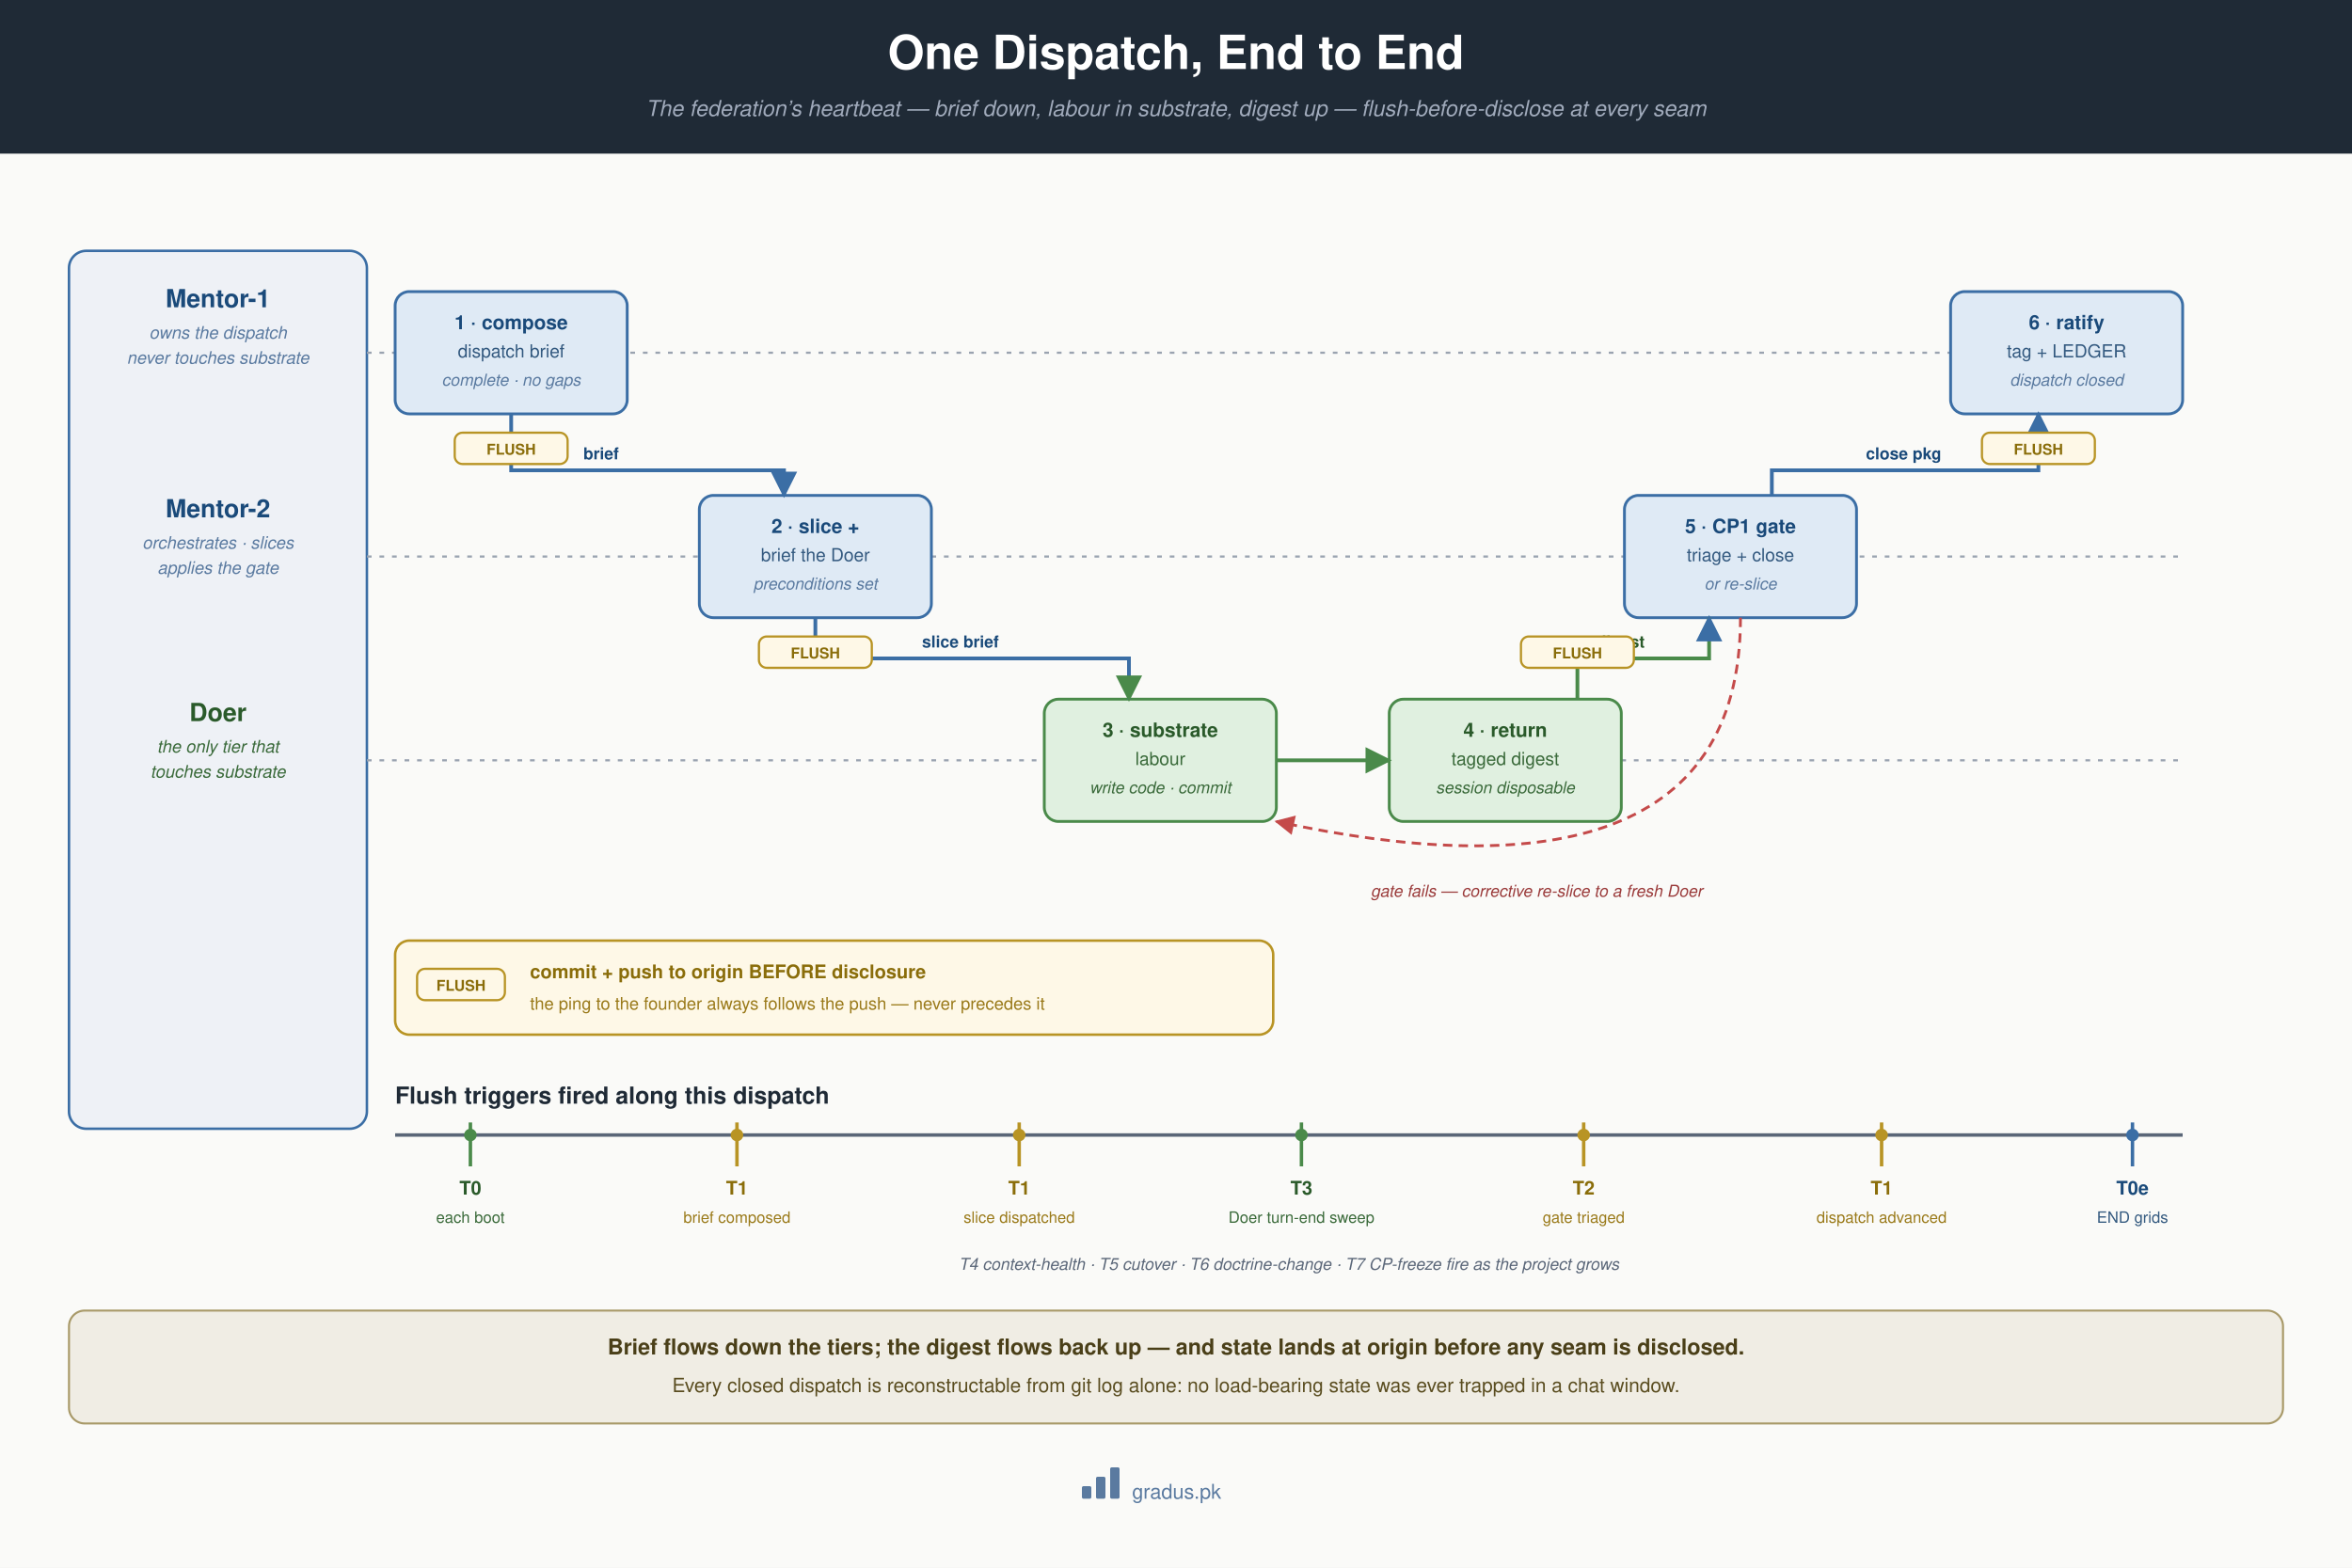
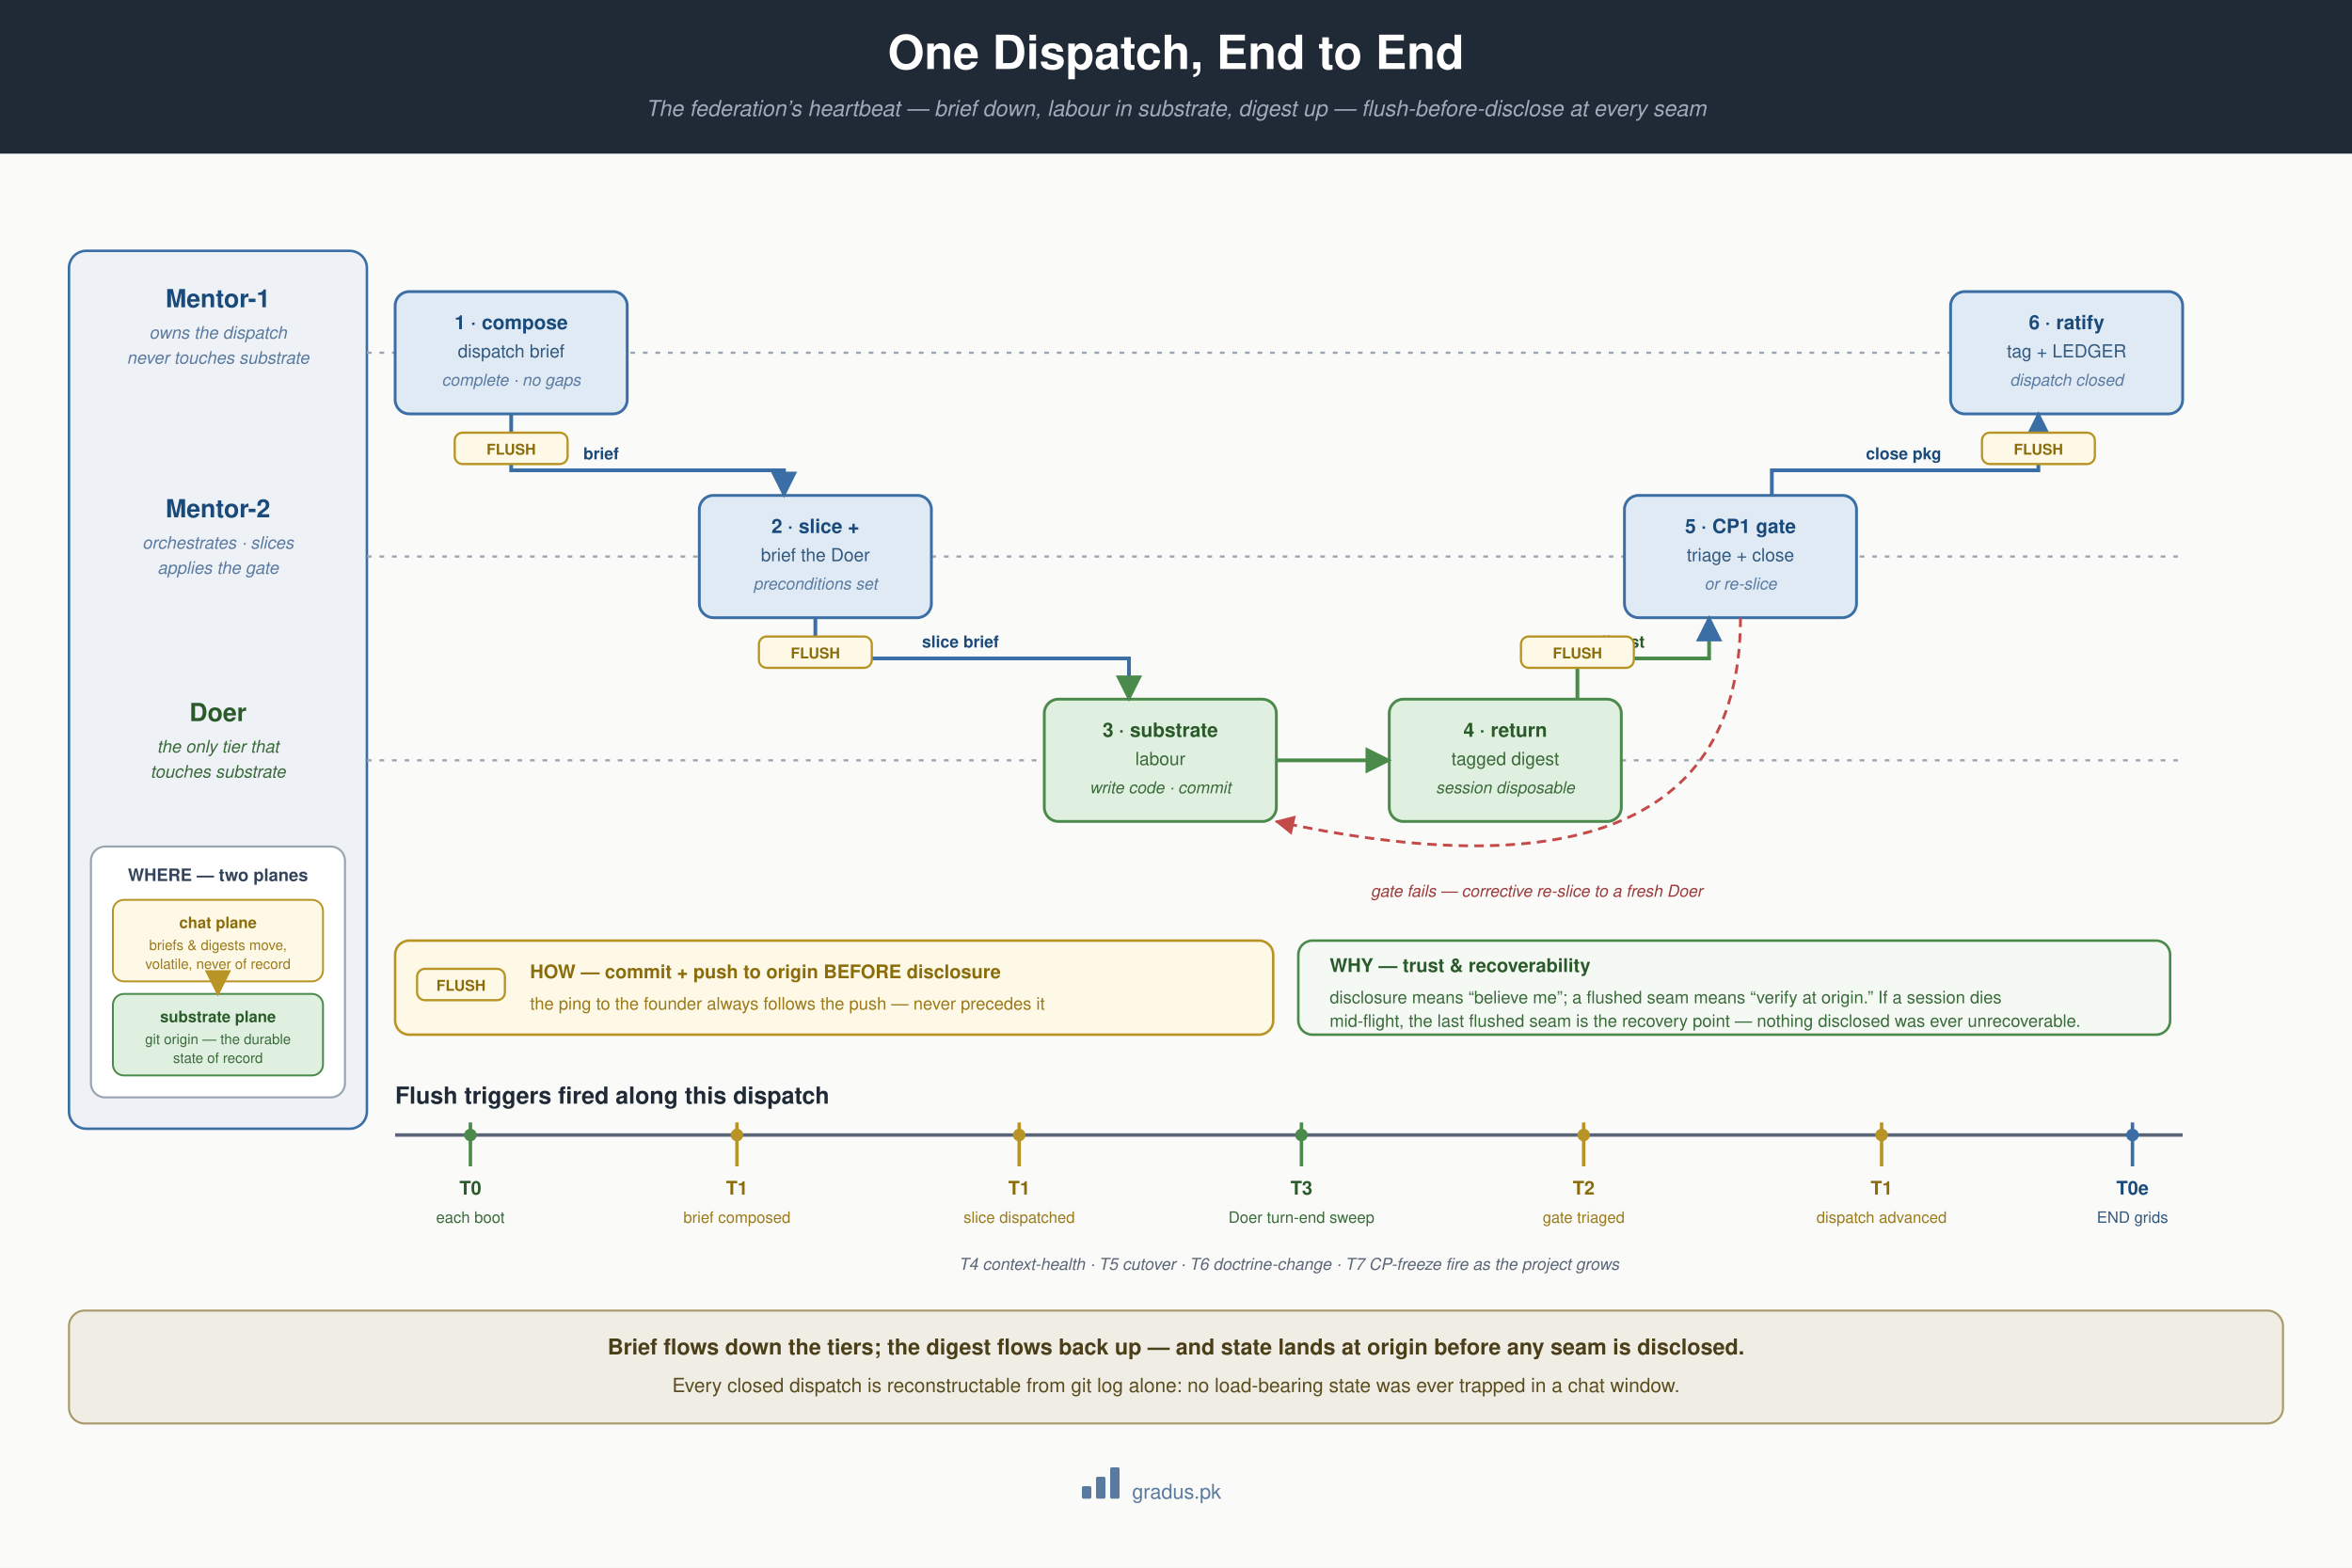
<svg xmlns="http://www.w3.org/2000/svg" xmlns:xlink="http://www.w3.org/1999/xlink" viewBox="0 0 1500 1000" font-family="-apple-system, BlinkMacSystemFont, 'Segoe UI', Helvetica, Arial, sans-serif">
  <defs>
    <marker id="agreen" viewBox="0 0 10 10" refX="9" refY="5" markerWidth="7" markerHeight="7" orient="auto-start-reverse">
      <path d="M0,0 L10,5 L0,10 z" fill="#4a8a4a" />
    </marker>
    <marker id="ablue" viewBox="0 0 10 10" refX="9" refY="5" markerWidth="7" markerHeight="7" orient="auto-start-reverse">
      <path d="M0,0 L10,5 L0,10 z" fill="#3b6ea5" />
    </marker>
    <marker id="aamber" viewBox="0 0 10 10" refX="9" refY="5" markerWidth="7" markerHeight="7" orient="auto-start-reverse">
      <path d="M0,0 L10,5 L0,10 z" fill="#b89425" />
    </marker>
    <marker id="ared" viewBox="0 0 10 10" refX="9" refY="5" markerWidth="7" markerHeight="7" orient="auto-start-reverse">
      <path d="M0,0 L10,5 L0,10 z" fill="#c44a4a" />
    </marker>
  </defs>
  <rect width="1500" height="1000" fill="#fafaf8" />
  <rect x="0" y="0" width="1500" height="98" fill="#1f2a36" />
  <text x="750" y="44" text-anchor="middle" font-size="30" font-weight="700" fill="#ffffff">One Dispatch, End to End</text>
  <text x="750" y="74" text-anchor="middle" font-size="14" fill="#a0aabb" font-style="italic">The federation’s heartbeat — brief down, labour in substrate, digest up — flush-before-disclose at every seam</text>
  <rect x="44" y="160" width="190" height="560" rx="11" fill="#eef1f6" stroke="#3b6ea5" stroke-width="1.6" />
  <text x="139" y="196" text-anchor="middle" font-size="16" font-weight="700" fill="#1a4a7a">Mentor-1</text>
  <text x="139" y="216" text-anchor="middle" font-size="11" fill="#5a7aa0" font-style="italic">owns the dispatch</text>
  <text x="139" y="232" text-anchor="middle" font-size="11" fill="#5a7aa0" font-style="italic">never touches substrate</text>
  <text x="139" y="330" text-anchor="middle" font-size="16" font-weight="700" fill="#1a4a7a">Mentor-2</text>
  <text x="139" y="350" text-anchor="middle" font-size="11" fill="#5a7aa0" font-style="italic">orchestrates · slices</text>
  <text x="139" y="366" text-anchor="middle" font-size="11" fill="#5a7aa0" font-style="italic">applies the gate</text>
  <text x="139" y="460" text-anchor="middle" font-size="16" font-weight="700" fill="#2a5a2a">Doer</text>
  <text x="139" y="480" text-anchor="middle" font-size="11" fill="#3a6a3a" font-style="italic">the only tier that</text>
  <text x="139" y="496" text-anchor="middle" font-size="11" fill="#3a6a3a" font-style="italic">touches substrate</text>
+   <rect x="58" y="540" width="162" height="160" rx="9" fill="#ffffff" stroke="#9aa3b0" stroke-width="1.3" />
+   <text x="139" y="562" text-anchor="middle" font-size="11" font-weight="700" fill="#33445a">WHERE — two planes</text>
+   <rect x="72" y="574" width="134" height="52" rx="7" fill="#fef8e7" stroke="#b89425" stroke-width="1.2" />
+   <text x="139" y="592" text-anchor="middle" font-size="10" font-weight="700" fill="#8a6d0a">chat plane</text>
+   <text x="139" y="606" text-anchor="middle" font-size="9" fill="#9a7a1a">briefs &amp; digests move,</text>
+   <text x="139" y="618" text-anchor="middle" font-size="9" fill="#9a7a1a">volatile, never of record</text>
+   <rect x="72" y="634" width="134" height="52" rx="7" fill="#e0f0e0" stroke="#4a8a4a" stroke-width="1.2" />
+   <text x="139" y="652" text-anchor="middle" font-size="10" font-weight="700" fill="#2a5a2a">substrate plane</text>
+   <text x="139" y="666" text-anchor="middle" font-size="9" fill="#3a6a3a">git origin — the durable</text>
+   <text x="139" y="678" text-anchor="middle" font-size="9" fill="#3a6a3a">state of record</text>
+   <line x1="139" y1="626" x2="139" y2="634" stroke="#b89425" stroke-width="2.4" marker-end="url(#aamber)" />
  <line x1="234" y1="225" x2="1392" y2="225" stroke="#9aa3b0" stroke-width="1.4" stroke-dasharray="3 5" />
  <line x1="234" y1="355" x2="1392" y2="355" stroke="#9aa3b0" stroke-width="1.4" stroke-dasharray="3 5" />
  <line x1="234" y1="485" x2="1392" y2="485" stroke="#9aa3b0" stroke-width="1.4" stroke-dasharray="3 5" />
  <rect x="252" y="186" width="148" height="78" rx="9" fill="#dfeaf5" stroke="#3b6ea5" stroke-width="1.8" />
  <text x="326" y="210" text-anchor="middle" font-size="12.5" font-weight="700" fill="#1a4a7a">1 · compose</text>
  <text x="326" y="228" text-anchor="middle" font-size="11.5" fill="#33597f">dispatch brief</text>
  <text x="326" y="246" text-anchor="middle" font-size="10.5" fill="#5a7aa0" font-style="italic">complete · no gaps</text>
  <rect x="446" y="316" width="148" height="78" rx="9" fill="#dfeaf5" stroke="#3b6ea5" stroke-width="1.8" />
  <text x="520" y="340" text-anchor="middle" font-size="12.5" font-weight="700" fill="#1a4a7a">2 · slice +</text>
  <text x="520" y="358" text-anchor="middle" font-size="11.5" fill="#33597f">brief the Doer</text>
  <text x="520" y="376" text-anchor="middle" font-size="10.5" fill="#5a7aa0" font-style="italic">preconditions set</text>
  <rect x="666" y="446" width="148" height="78" rx="9" fill="#e0f0e0" stroke="#4a8a4a" stroke-width="1.8" />
  <text x="740" y="470" text-anchor="middle" font-size="12.5" font-weight="700" fill="#2a5a2a">3 · substrate</text>
  <text x="740" y="488" text-anchor="middle" font-size="11.5" fill="#3a6a3a">labour</text>
  <text x="740" y="506" text-anchor="middle" font-size="10.5" fill="#3a6a3a" font-style="italic">write code · commit</text>
  <rect x="886" y="446" width="148" height="78" rx="9" fill="#e0f0e0" stroke="#4a8a4a" stroke-width="1.8" />
  <text x="960" y="470" text-anchor="middle" font-size="12.5" font-weight="700" fill="#2a5a2a">4 · return</text>
  <text x="960" y="488" text-anchor="middle" font-size="11.5" fill="#3a6a3a">tagged digest</text>
  <text x="960" y="506" text-anchor="middle" font-size="10.5" fill="#3a6a3a" font-style="italic">session disposable</text>
  <rect x="1036" y="316" width="148" height="78" rx="9" fill="#dfeaf5" stroke="#3b6ea5" stroke-width="1.8" />
  <text x="1110" y="340" text-anchor="middle" font-size="12.5" font-weight="700" fill="#1a4a7a">5 · CP1 gate</text>
  <text x="1110" y="358" text-anchor="middle" font-size="11.5" fill="#33597f">triage + close</text>
  <text x="1110" y="376" text-anchor="middle" font-size="10.5" fill="#5a7aa0" font-style="italic">or re-slice</text>
  <rect x="1244" y="186" width="148" height="78" rx="9" fill="#dfeaf5" stroke="#3b6ea5" stroke-width="1.8" />
  <text x="1318" y="210" text-anchor="middle" font-size="12.5" font-weight="700" fill="#1a4a7a">6 · ratify</text>
  <text x="1318" y="228" text-anchor="middle" font-size="11.5" fill="#33597f">tag + LEDGER</text>
  <text x="1318" y="246" text-anchor="middle" font-size="10.5" fill="#5a7aa0" font-style="italic">dispatch closed</text>
  <path d="M326,264 L326,300 L500,300 L500,316" fill="none" stroke="#3b6ea5" stroke-width="2.4" marker-end="url(#ablue)" />
  <text x="372" y="293" font-size="10.5" fill="#1a4a7a" font-weight="600">brief</text>
  <path d="M520,394 L520,420 L720,420 L720,446" fill="none" stroke="#3b6ea5" stroke-width="2.4" marker-end="url(#agreen)" />
  <text x="588" y="413" font-size="10.5" fill="#1a4a7a" font-weight="600">slice brief</text>
  <line x1="814" y1="485" x2="886" y2="485" stroke="#4a8a4a" stroke-width="2.4" marker-end="url(#agreen)" />
  <path d="M1006,446 L1006,420 L1090,420 L1090,394" fill="none" stroke="#4a8a4a" stroke-width="2.4" marker-end="url(#ablue)" />
  <text x="1018" y="413" font-size="10.5" fill="#2a5a2a" font-weight="600">digest</text>
  <path d="M1130,316 L1130,300 L1300,300 L1300,264" fill="none" stroke="#3b6ea5" stroke-width="2.4" marker-end="url(#ablue)" />
  <text x="1190" y="293" font-size="10.5" fill="#1a4a7a" font-weight="600">close pkg</text>
  <path d="M1110,394 C1110,540 980,560 814,524" fill="none" stroke="#c44a4a" stroke-width="1.8" stroke-dasharray="6 4" marker-end="url(#ared)" />
  <text x="980" y="572" text-anchor="middle" font-size="10.5" fill="#9a3a3a" font-style="italic">gate fails — corrective re-slice to a fresh Doer</text>
  <g font-size="9.5" font-weight="700" fill="#8a6d0a">
    <rect x="290" y="276" width="72" height="20" rx="5" fill="#fef8e7" stroke="#b89425" stroke-width="1.4" />
    <text x="326" y="290" text-anchor="middle">FLUSH</text>
    <rect x="484" y="406" width="72" height="20" rx="5" fill="#fef8e7" stroke="#b89425" stroke-width="1.4" />
    <text x="520" y="420" text-anchor="middle">FLUSH</text>
    <rect x="970" y="406" width="72" height="20" rx="5" fill="#fef8e7" stroke="#b89425" stroke-width="1.4" />
    <text x="1006" y="420" text-anchor="middle">FLUSH</text>
    <rect x="1264" y="276" width="72" height="20" rx="5" fill="#fef8e7" stroke="#b89425" stroke-width="1.4" />
    <text x="1300" y="290" text-anchor="middle">FLUSH</text>
  </g>
  <rect x="252" y="600" width="560" height="60" rx="9" fill="#fef8e7" stroke="#b89425" stroke-width="1.6" />
  <rect x="266" y="618" width="56" height="20" rx="5" fill="#fef8e7" stroke="#b89425" stroke-width="1.4" />
  <text x="294" y="632" text-anchor="middle" font-size="9.5" font-weight="700" fill="#8a6d0a">FLUSH</text>
-   <text x="338" y="624" font-size="12" font-weight="700" fill="#8a6d0a">commit + push to origin BEFORE disclosure</text>
+   <text x="338" y="624" font-size="12" font-weight="700" fill="#8a6d0a">HOW — commit + push to origin BEFORE disclosure</text>
  <text x="338" y="644" font-size="11" fill="#9a7a1a">the ping to the founder always follows the push — never precedes it</text>
+   <rect x="828" y="600" width="556" height="60" rx="9" fill="#f4f9f4" stroke="#4a8a4a" stroke-width="1.6" />
+   <text x="848" y="620" font-size="12" font-weight="700" fill="#2a5a2a">WHY — trust &amp; recoverability</text>
+   <text x="848" y="640" font-size="11" fill="#3a6a3a">disclosure means “believe me”; a flushed seam means “verify at origin.” If a session dies</text>
+   <text x="848" y="655" font-size="11" fill="#3a6a3a">mid-flight, the last flushed seam is the recovery point — nothing disclosed was ever unrecoverable.</text>
  <text x="252" y="704" font-size="15" font-weight="700" fill="#1f2a36">Flush triggers fired along this dispatch</text>
  <line x1="252" y1="724" x2="1392" y2="724" stroke="#5a6678" stroke-width="2.2" />
  <g>
    <line x1="300" y1="716" x2="300" y2="744" stroke="#4a8a4a" stroke-width="2.2" />
    <circle cx="300" cy="724" r="4" fill="#4a8a4a" />
    <text x="300" y="762" text-anchor="middle" font-size="12" font-weight="700" fill="#2a5a2a">T0</text>
    <text x="300" y="780" text-anchor="middle" font-size="10" fill="#3a6a3a">each boot</text>
    <line x1="470" y1="716" x2="470" y2="744" stroke="#b89425" stroke-width="2.2" />
    <circle cx="470" cy="724" r="4" fill="#b89425" />
    <text x="470" y="762" text-anchor="middle" font-size="12" font-weight="700" fill="#8a6d0a">T1</text>
    <text x="470" y="780" text-anchor="middle" font-size="10" fill="#9a7a1a">brief composed</text>
    <line x1="650" y1="716" x2="650" y2="744" stroke="#b89425" stroke-width="2.2" />
    <circle cx="650" cy="724" r="4" fill="#b89425" />
    <text x="650" y="762" text-anchor="middle" font-size="12" font-weight="700" fill="#8a6d0a">T1</text>
    <text x="650" y="780" text-anchor="middle" font-size="10" fill="#9a7a1a">slice dispatched</text>
    <line x1="830" y1="716" x2="830" y2="744" stroke="#4a8a4a" stroke-width="2.2" />
    <circle cx="830" cy="724" r="4" fill="#4a8a4a" />
    <text x="830" y="762" text-anchor="middle" font-size="12" font-weight="700" fill="#2a5a2a">T3</text>
    <text x="830" y="780" text-anchor="middle" font-size="10" fill="#3a6a3a">Doer turn-end sweep</text>
    <line x1="1010" y1="716" x2="1010" y2="744" stroke="#b89425" stroke-width="2.2" />
    <circle cx="1010" cy="724" r="4" fill="#b89425" />
    <text x="1010" y="762" text-anchor="middle" font-size="12" font-weight="700" fill="#8a6d0a">T2</text>
    <text x="1010" y="780" text-anchor="middle" font-size="10" fill="#9a7a1a">gate triaged</text>
    <line x1="1200" y1="716" x2="1200" y2="744" stroke="#b89425" stroke-width="2.2" />
    <circle cx="1200" cy="724" r="4" fill="#b89425" />
    <text x="1200" y="762" text-anchor="middle" font-size="12" font-weight="700" fill="#8a6d0a">T1</text>
    <text x="1200" y="780" text-anchor="middle" font-size="10" fill="#9a7a1a">dispatch advanced</text>
    <line x1="1360" y1="716" x2="1360" y2="744" stroke="#3b6ea5" stroke-width="2.2" />
    <circle cx="1360" cy="724" r="4" fill="#3b6ea5" />
    <text x="1360" y="762" text-anchor="middle" font-size="12" font-weight="700" fill="#1a4a7a">T0e</text>
    <text x="1360" y="780" text-anchor="middle" font-size="10" fill="#33597f">END grids</text>
  </g>
  <text x="822" y="810" text-anchor="middle" font-size="10.5" fill="#5a6678" font-style="italic">T4 context-health · T5 cutover · T6 doctrine-change · T7 CP-freeze fire as the project grows</text>
  <rect x="44" y="836" width="1412" height="72" rx="10" fill="#f0ede4" stroke="#a89968" stroke-width="1.3" />
  <text x="750" y="864" text-anchor="middle" font-size="14" font-weight="700" fill="#4a3f18">Brief flows down the tiers; the digest flows back up — and state lands at origin before any seam is disclosed.</text>
  <text x="750" y="888" text-anchor="middle" font-size="12.5" fill="#5a4d20">Every closed dispatch is reconstructable from git log alone: no load-bearing state was ever trapped in a chat window.</text>
  <a href="https://gradus.pk" xlink:href="https://gradus.pk" target="_blank">
    <g fill="#5a7aa0">
      <rect x="690" y="948" width="6" height="8" rx="1" />
      <rect x="699" y="942" width="6" height="14" rx="1" />
      <rect x="708" y="936" width="6" height="20" rx="1" />
    </g>
    <text x="722" y="956" font-size="13" fill="#5a7aa0">gradus.pk</text>
  </a>
</svg>
